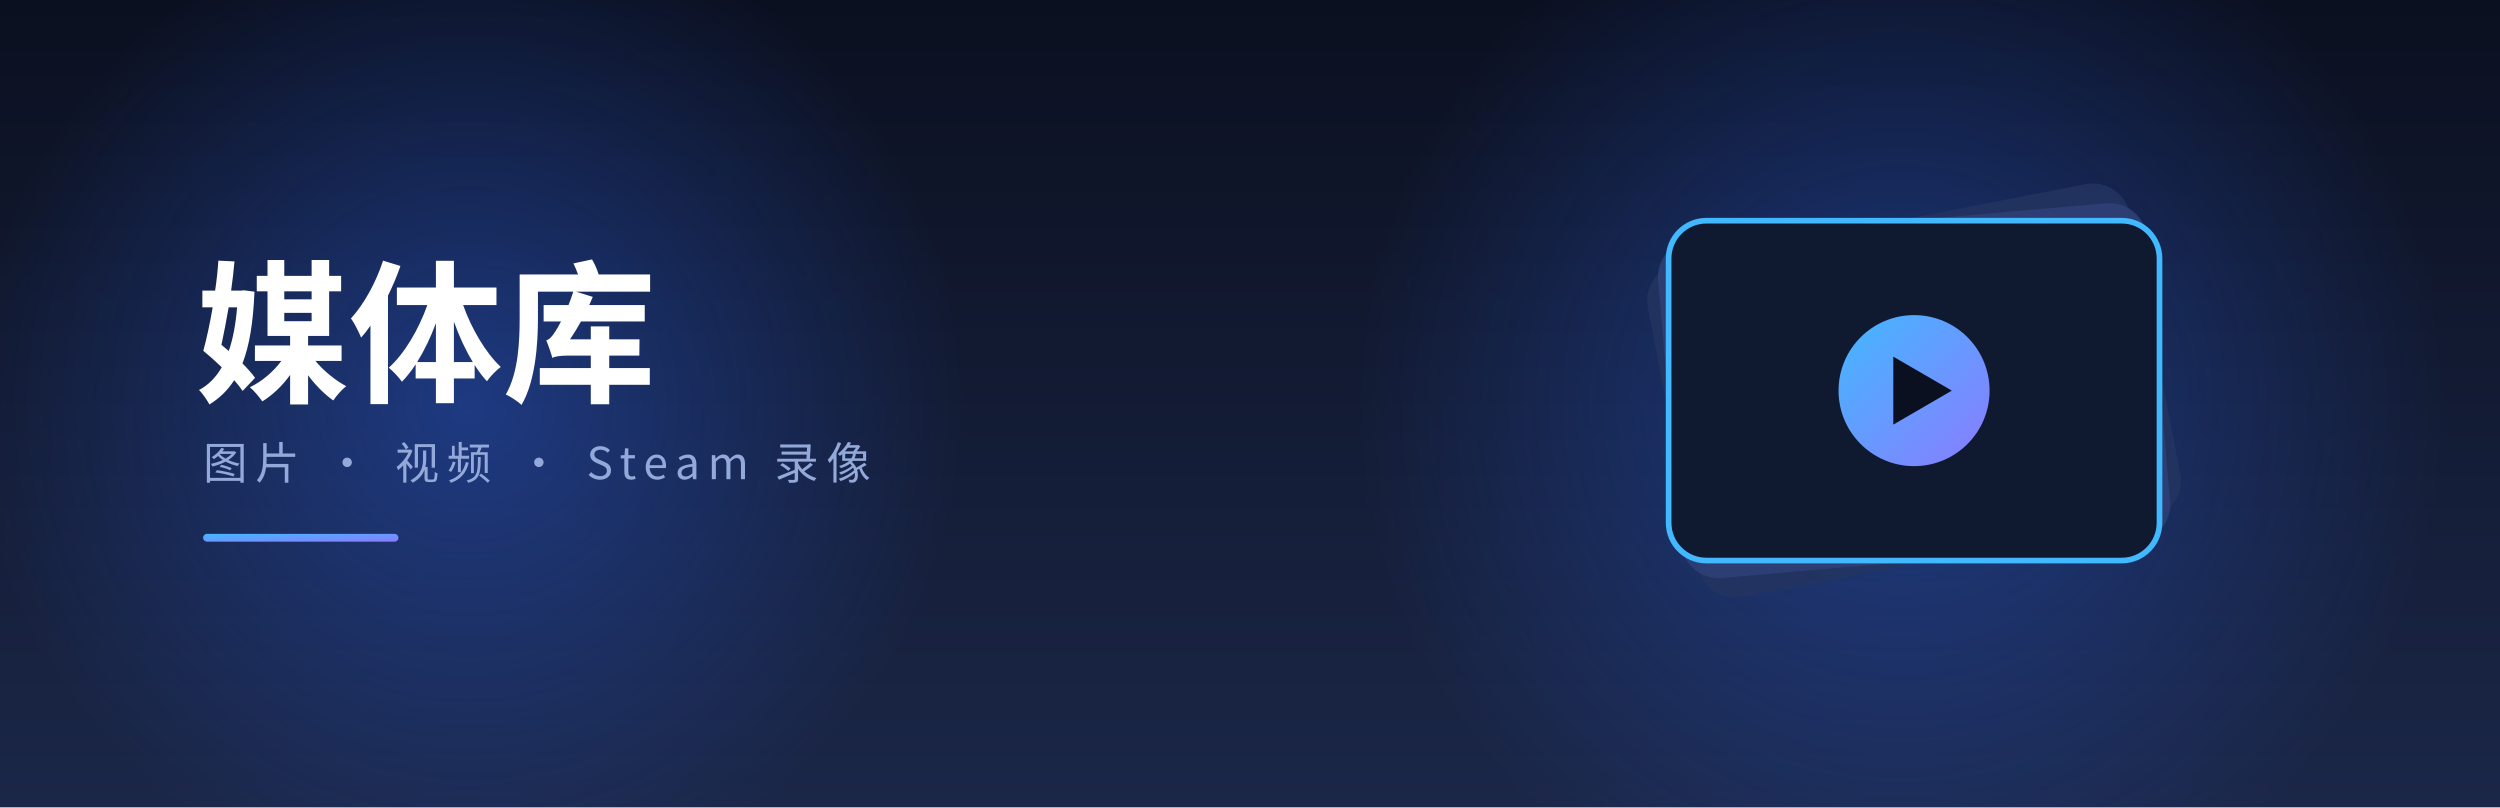
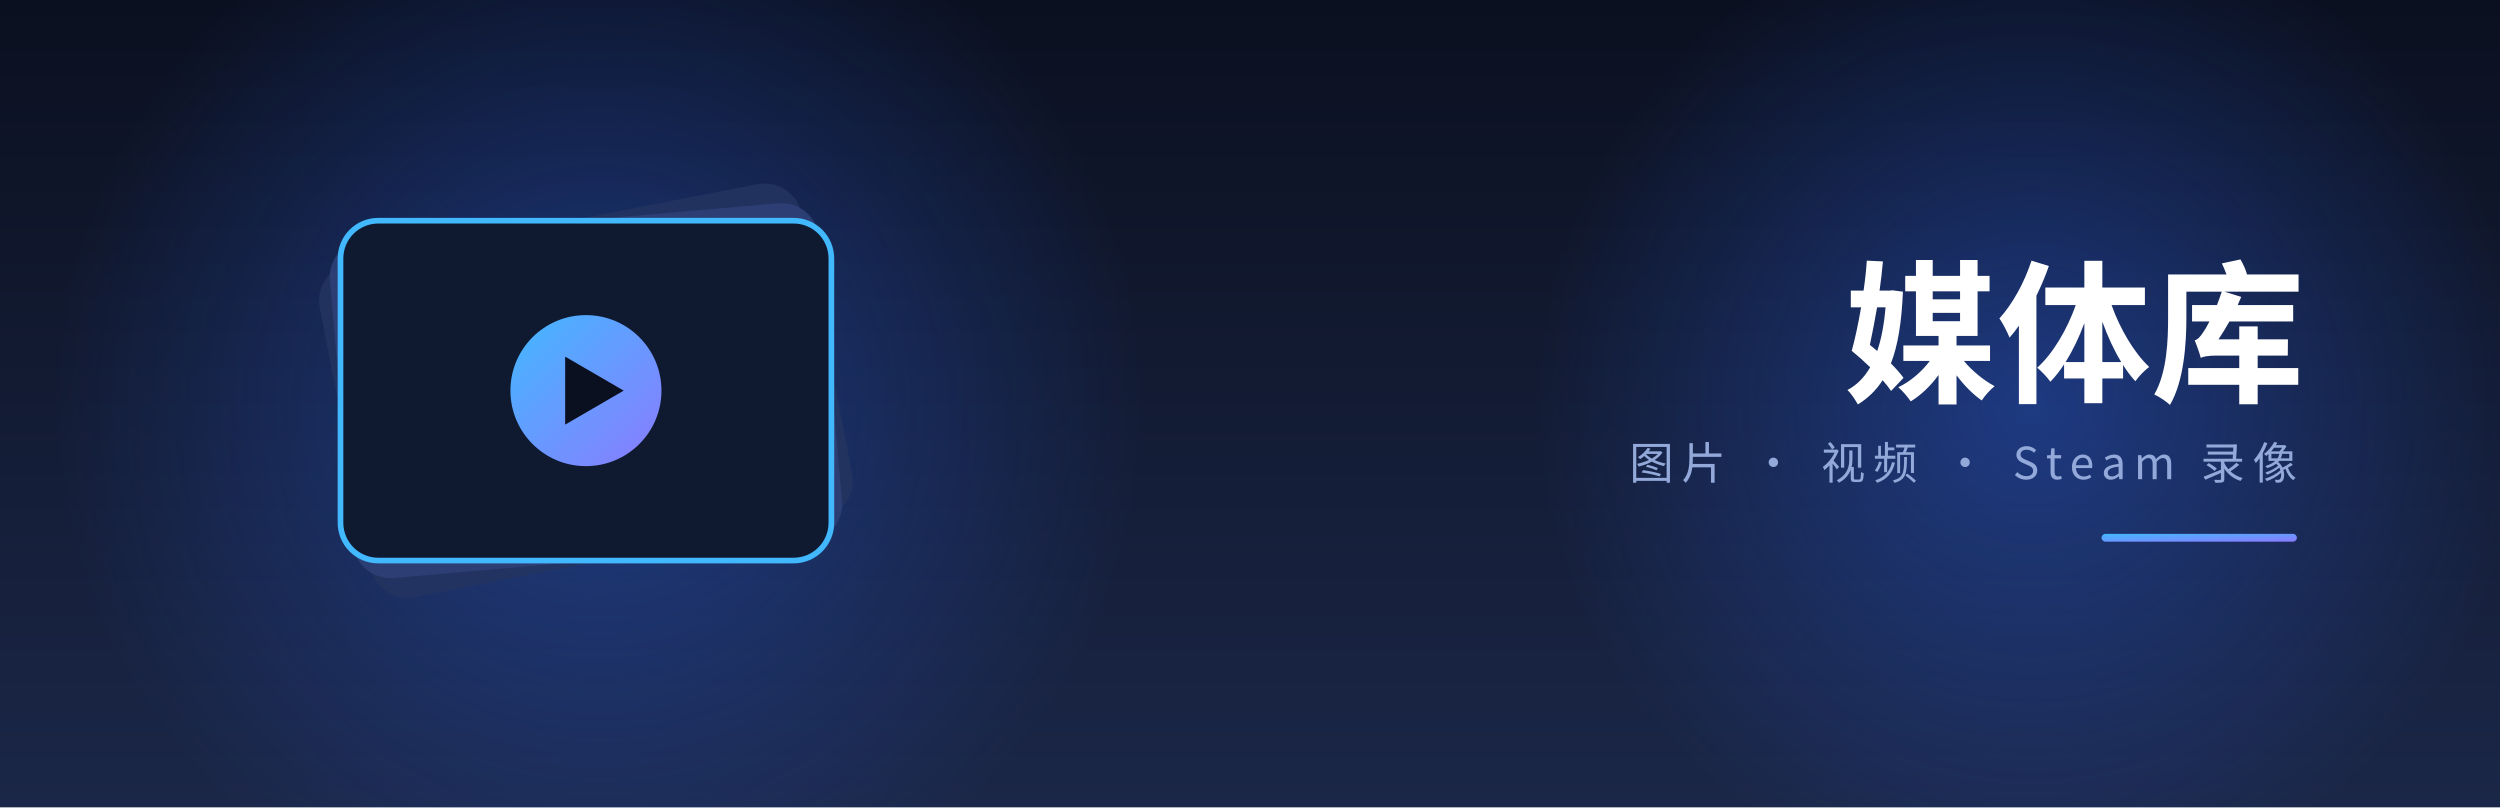
<svg xmlns="http://www.w3.org/2000/svg" width="1920" height="620" viewBox="0 0 1920 620">
  <defs>
    <linearGradient id="bg" x1="0" y1="0" x2="0" y2="1">
      <stop offset="0" stop-color="#0b1020" />
      <stop offset="1" stop-color="#1b2748" />
    </linearGradient>
    <linearGradient id="ac" x1="0" y1="0" x2="1" y2="1">
      <stop offset="0" stop-color="#42b8ff" />
      <stop offset="1" stop-color="#8b7bff" />
    </linearGradient>
    <radialGradient id="glow" cx="0.5" cy="0.5" r="0.5">
      <stop offset="0" stop-color="#2f6bff" stop-opacity="0.38" />
      <stop offset="1" stop-color="#2f6bff" stop-opacity="0" />
    </radialGradient>
  </defs>
  <rect width="1920" height="620" fill="url(#bg)" />
-   <circle cx="1460" cy="310" r="420" fill="url(#glow)" />
-   <circle cx="360" cy="310" r="380" fill="url(#glow)" />
-   <text x="150" y="300" font-family="Noto Sans CJK SC, Noto Sans CJK HK, Noto Sans CJK JP, sans-serif" font-size="118" font-weight="700" fill="#ffffff">媒体库</text>
-   <text x="156" y="368" font-family="Noto Sans CJK SC, Noto Sans CJK HK, Noto Sans CJK JP, sans-serif" font-size="34" fill="#93a9d9" letter-spacing="6">图片 · 视频 · Steam 录像</text>
-   <rect x="156" y="410" width="150" height="6" rx="3" fill="url(#ac)" />
-   <g transform="translate(1470 300) scale(1.45)">
+   <circle cx="460" cy="310" r="420" fill="url(#glow)" />
+   <circle cx="1560" cy="310" r="380" fill="url(#glow)" />
+   <text x="1770" y="300" text-anchor="end" font-family="Noto Sans CJK SC, Noto Sans CJK HK, Noto Sans CJK JP, sans-serif" font-size="118" font-weight="700" fill="#ffffff">媒体库</text>
+   <text x="1764" y="368" text-anchor="end" font-family="Noto Sans CJK SC, Noto Sans CJK HK, Noto Sans CJK JP, sans-serif" font-size="34" fill="#93a9d9" letter-spacing="6">图片 · 视频 · Steam 录像</text>
+   <rect x="1614" y="410" width="150" height="6" rx="3" fill="url(#ac)" />
+   <g transform="translate(450 300) scale(1.45)">
    <g>
      <rect x="-130" y="-90" width="260" height="180" rx="20" fill="#233460" opacity="0.85" transform="rotate(-11)" />
      <rect x="-130" y="-90" width="260" height="180" rx="20" fill="#2c3f74" opacity="0.95" transform="rotate(-5)" />
      <rect x="-130" y="-90" width="260" height="180" rx="20" fill="#0f1930" stroke="#42b8ff" stroke-width="3" />
      <circle cx="0" cy="0" r="40" fill="url(#ac)" />
      <path d="M-11 -18 L20 0 L-11 18 Z" fill="#0b1020" />
    </g>
  </g>
</svg>
